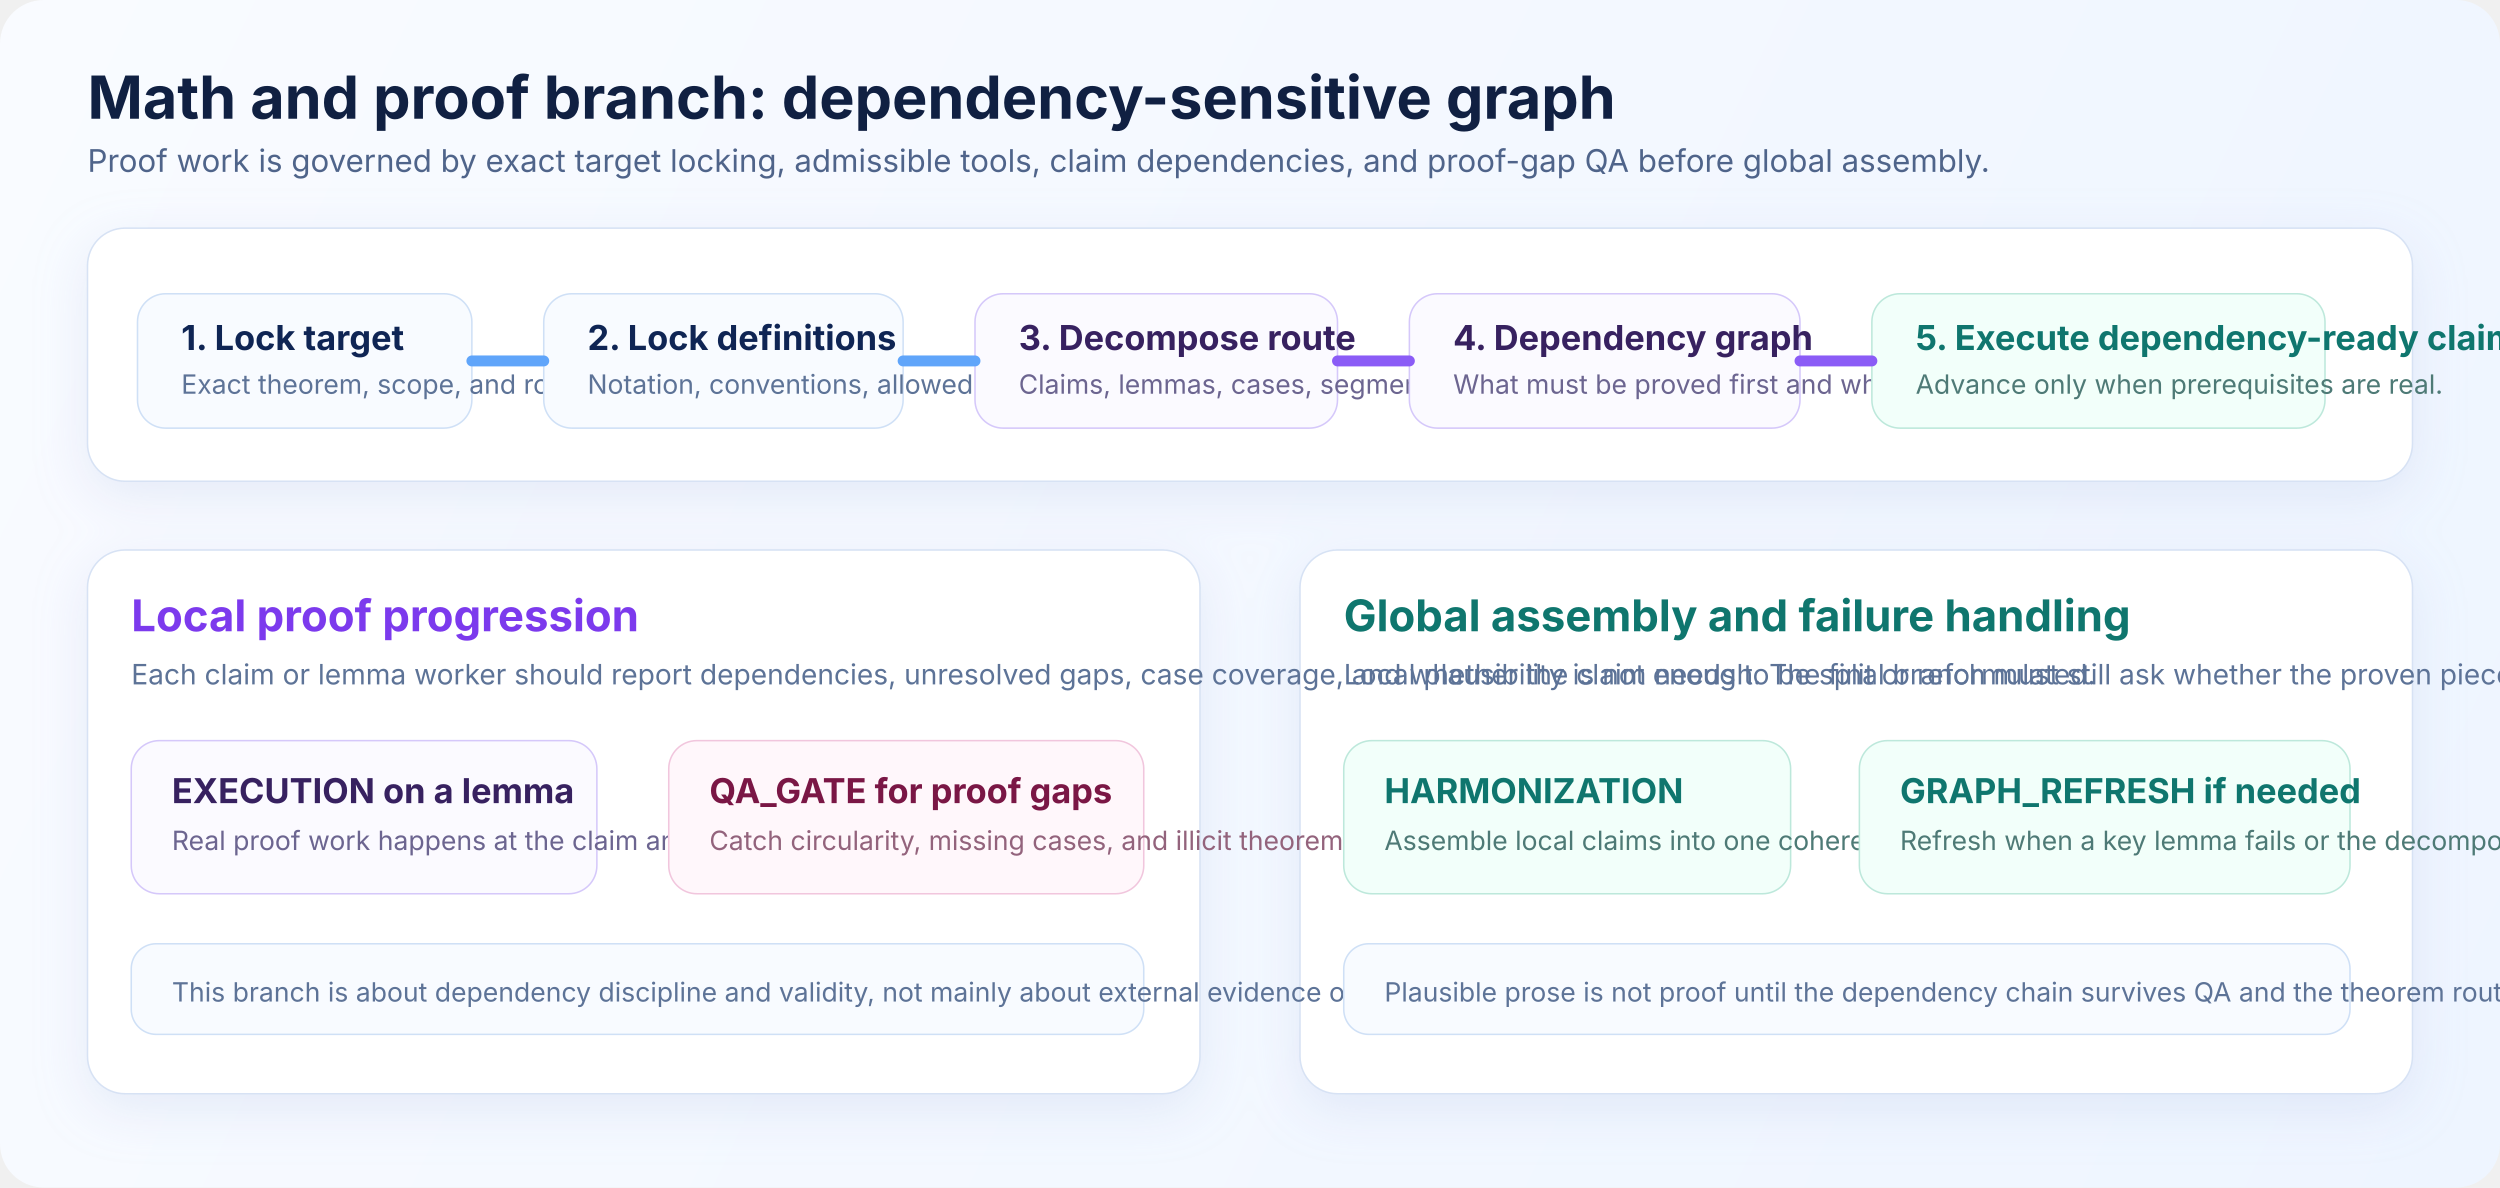
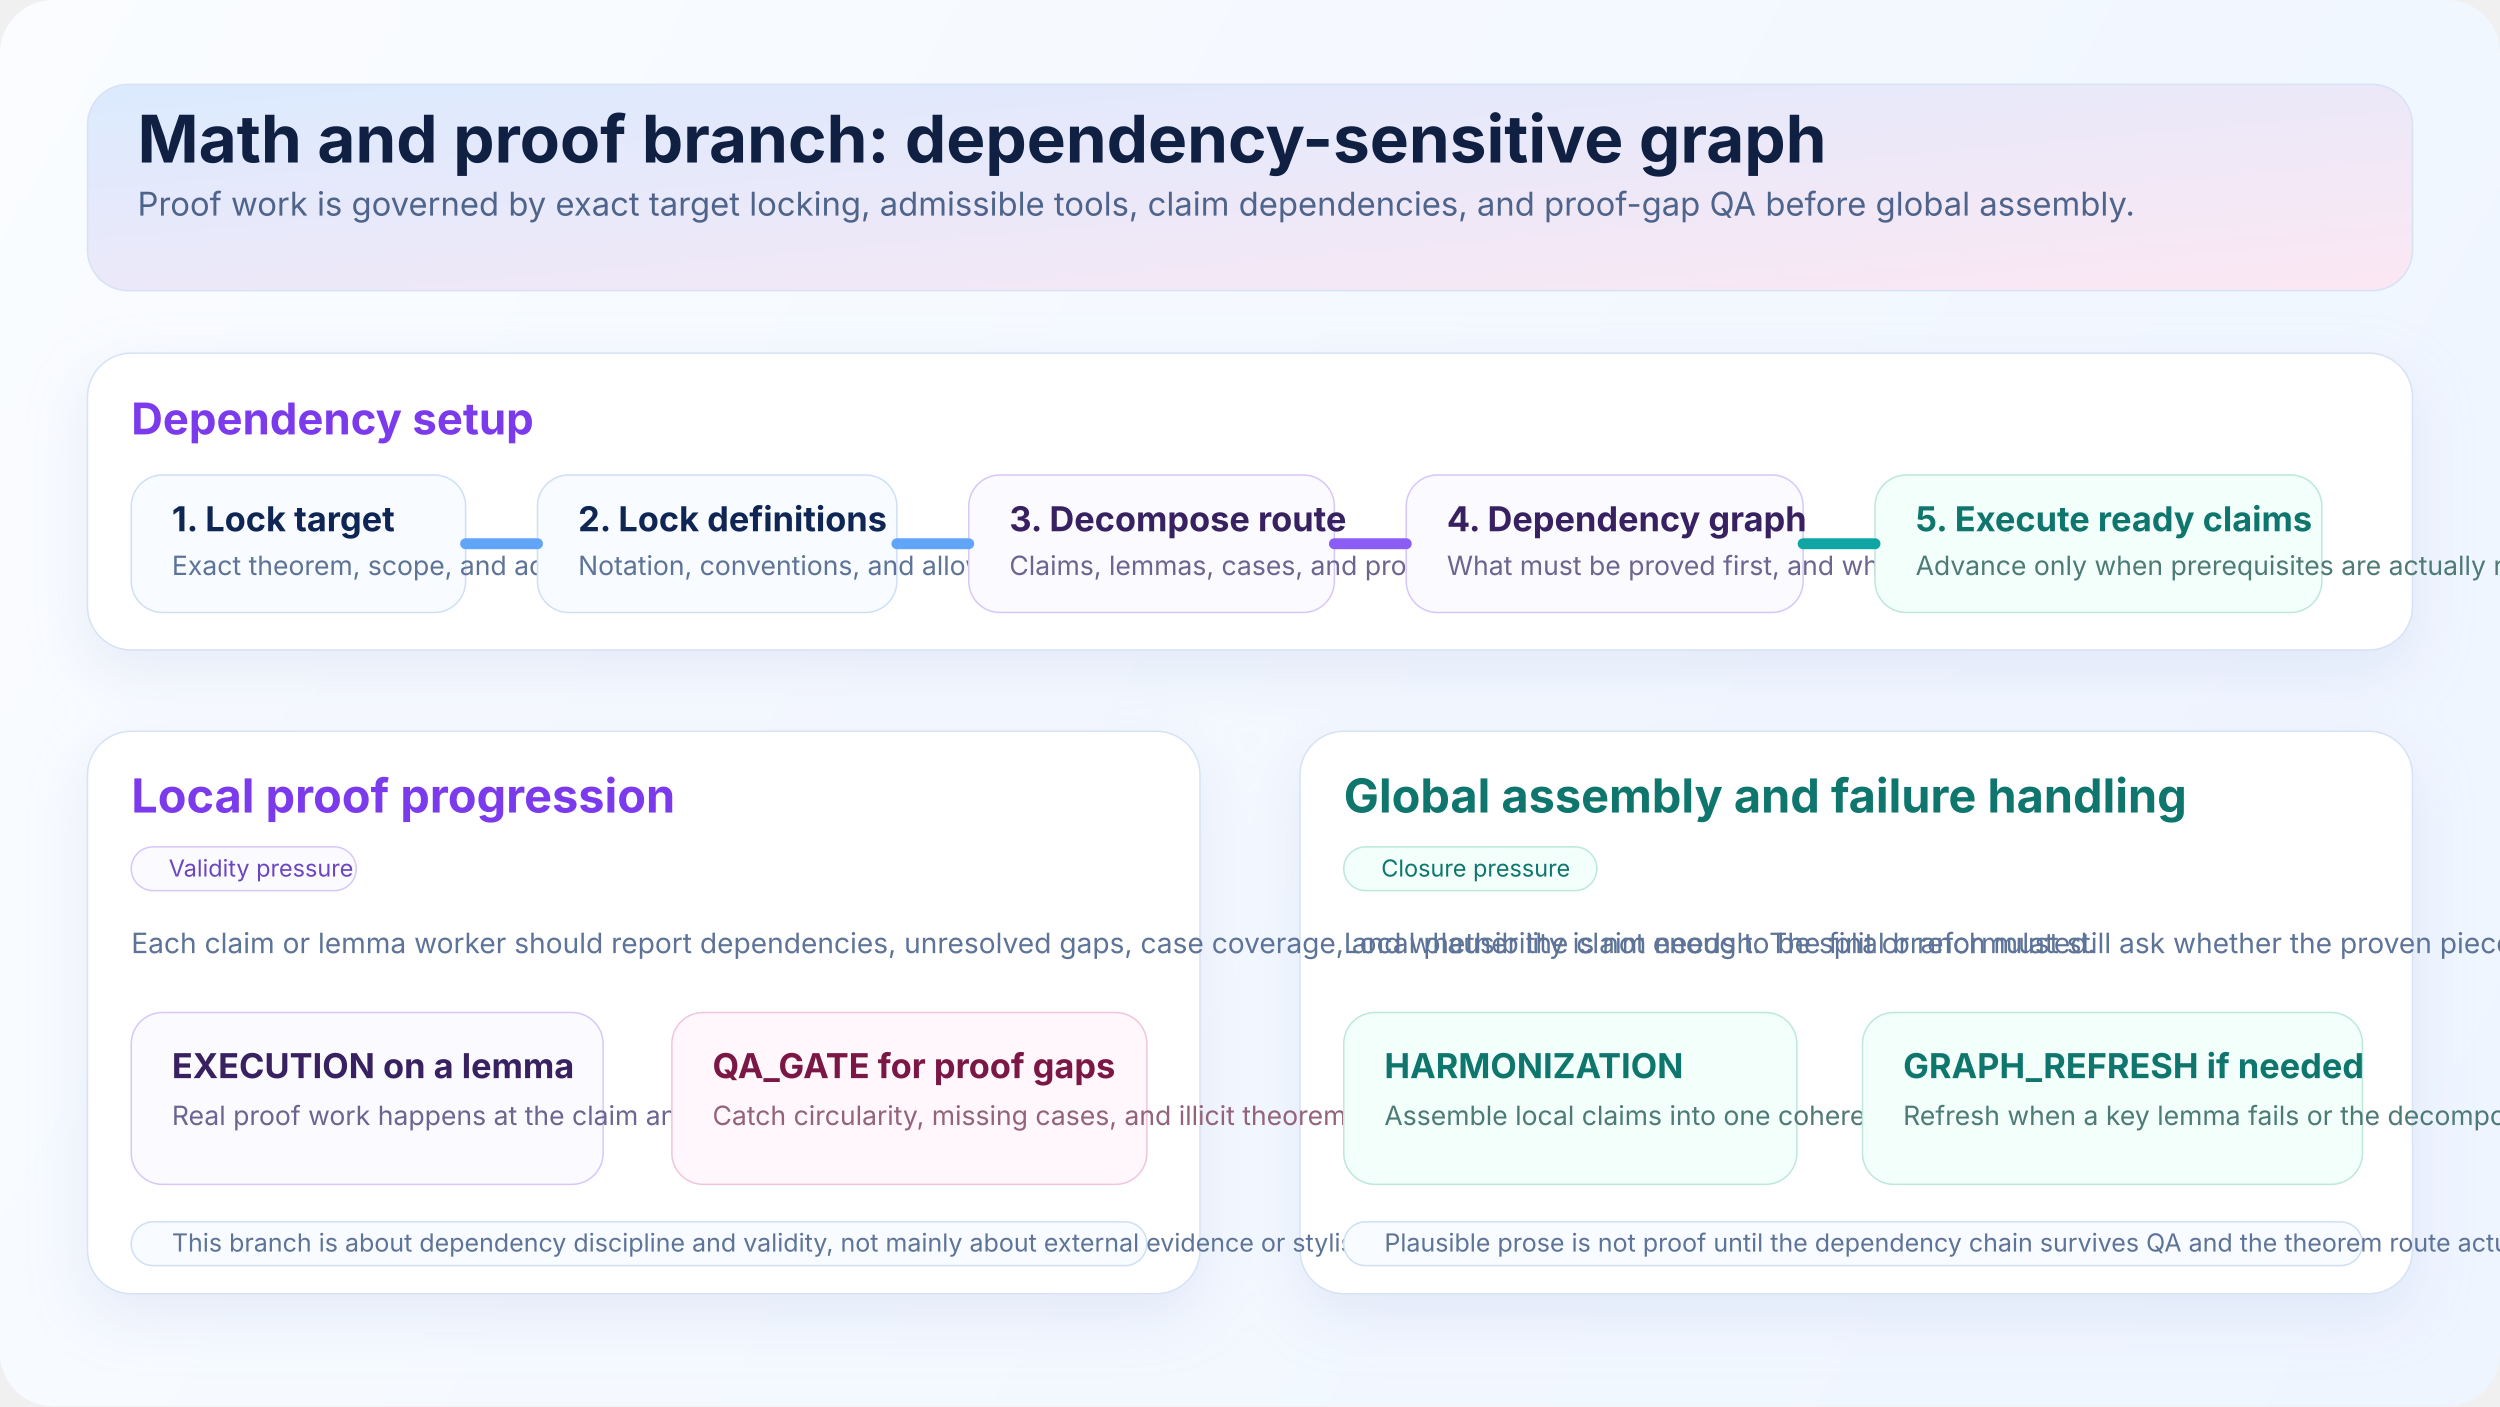
- <svg xmlns="http://www.w3.org/2000/svg" width="1600" height="760" viewBox="0 0 1600 760">
+ <svg xmlns="http://www.w3.org/2000/svg" width="1600" height="900" viewBox="0 0 1600 900">
  <defs>
-     <linearGradient id="bg" x1="0" y1="0" x2="1600" y2="760" gradientUnits="userSpaceOnUse">
-       <stop stop-color="#F9FBFF" />
+     <linearGradient id="bg" x1="0" y1="0" x2="1600" y2="900" gradientUnits="userSpaceOnUse">
+       <stop stop-color="#FAFCFF" />
      <stop offset="1" stop-color="#EEF5FF" />
    </linearGradient>
+     <linearGradient id="band" x1="0" y1="0" x2="1" y2="1">
+       <stop stop-color="#DBEAFE" />
+       <stop offset="1" stop-color="#FCE7F3" />
+     </linearGradient>
    <filter id="shadow" x="-20%" y="-20%" width="140%" height="140%">
-       <feDropShadow dx="0" dy="10" stdDeviation="16" flood-color="#B7C7E6" flood-opacity="0.30" />
+       <feDropShadow dx="0" dy="14" stdDeviation="18" flood-color="#B7C7E6" flood-opacity="0.30" />
    </filter>
  </defs>
-   <rect width="1600" height="760" rx="28" fill="url(#bg)" />
-   <text x="56" y="76" fill="#102042" font-size="38" font-family="Inter,Segoe UI,Arial" font-weight="700">Math and proof branch: dependency-sensitive graph</text>
-   <text x="56" y="110" fill="#4F648A" font-size="20" font-family="Inter,Segoe UI,Arial">Proof work is governed by exact target locking, admissible tools, claim dependencies, and proof-gap QA before global assembly.</text>
+   <rect width="1600" height="900" rx="34" fill="url(#bg)" />
+   <rect x="56" y="54" width="1488" height="132" rx="26" fill="url(#band)" stroke="#D7E2F4" />
+   <text x="88" y="104" fill="#102042" font-size="42" font-family="Inter,Segoe UI,Arial" font-weight="700">Math and proof branch: dependency-sensitive graph</text>
+   <text x="88" y="138" fill="#4F648A" font-size="21" font-family="Inter,Segoe UI,Arial">Proof work is governed by exact target locking, admissible tools, claim dependencies, and proof-gap QA before global assembly.</text>
  <g filter="url(#shadow)">
-     <rect x="56" y="146" width="1488" height="162" rx="24" fill="#FFFFFF" stroke="#D7E2F4" />
-     <rect x="56" y="352" width="712" height="348" rx="24" fill="#FFFFFF" stroke="#D7E2F4" />
-     <rect x="832" y="352" width="712" height="348" rx="24" fill="#FFFFFF" stroke="#D7E2F4" />
+     <rect x="56" y="226" width="1488" height="190" rx="28" fill="#FFFFFF" stroke="#D7E2F4" />
+     <rect x="56" y="468" width="712" height="360" rx="28" fill="#FFFFFF" stroke="#D7E2F4" />
+     <rect x="832" y="468" width="712" height="360" rx="28" fill="#FFFFFF" stroke="#D7E2F4" />
  </g>
-   <rect x="88" y="188" width="214" height="86" rx="18" fill="#F8FBFF" stroke="#CFE0F6" />
-   <text x="116" y="224" fill="#0F2554" font-size="22" font-family="Inter,Segoe UI,Arial" font-weight="700">1. Lock target</text>
-   <text x="116" y="252" fill="#5D7397" font-size="17" font-family="Inter,Segoe UI,Arial">Exact theorem, scope, and route.</text>
-   <rect x="348" y="188" width="230" height="86" rx="18" fill="#F8FBFF" stroke="#CFE0F6" />
-   <text x="376" y="224" fill="#0F2554" font-size="22" font-family="Inter,Segoe UI,Arial" font-weight="700">2. Lock definitions</text>
-   <text x="376" y="252" fill="#5D7397" font-size="17" font-family="Inter,Segoe UI,Arial">Notation, conventions, allowed tools.</text>
-   <rect x="624" y="188" width="232" height="86" rx="18" fill="#FBFAFF" stroke="#D5C8FA" />
-   <text x="652" y="224" fill="#372160" font-size="22" font-family="Inter,Segoe UI,Arial" font-weight="700">3. Decompose route</text>
-   <text x="652" y="252" fill="#6C6590" font-size="17" font-family="Inter,Segoe UI,Arial">Claims, lemmas, cases, segments.</text>
-   <rect x="902" y="188" width="250" height="86" rx="18" fill="#FBFAFF" stroke="#D5C8FA" />
-   <text x="930" y="224" fill="#372160" font-size="22" font-family="Inter,Segoe UI,Arial" font-weight="700">4. Dependency graph</text>
-   <text x="930" y="252" fill="#6C6590" font-size="17" font-family="Inter,Segoe UI,Arial">What must be proved first and why.</text>
-   <rect x="1198" y="188" width="290" height="86" rx="18" fill="#F2FFFA" stroke="#BDE8DB" />
-   <text x="1226" y="224" fill="#0F766E" font-size="22" font-family="Inter,Segoe UI,Arial" font-weight="700">5. Execute dependency-ready claims</text>
-   <text x="1226" y="252" fill="#4E7A76" font-size="17" font-family="Inter,Segoe UI,Arial">Advance only when prerequisites are real.</text>
-   <path d="M302 231H348" stroke="#60A5FA" stroke-width="7" stroke-linecap="round" />
-   <path d="M578 231H624" stroke="#60A5FA" stroke-width="7" stroke-linecap="round" />
-   <path d="M856 231H902" stroke="#8B5CF6" stroke-width="7" stroke-linecap="round" />
-   <path d="M1152 231H1198" stroke="#8B5CF6" stroke-width="7" stroke-linecap="round" />
-   <text x="84" y="404" fill="#7C3AED" font-size="28" font-family="Inter,Segoe UI,Arial" font-weight="700">Local proof progression</text>
-   <text x="84" y="438" fill="#5D7397" font-size="18" font-family="Inter,Segoe UI,Arial">Each claim or lemma worker should report dependencies, unresolved gaps, case coverage, and whether the claim needs to be split or reformulated.</text>
-   <rect x="84" y="474" width="298" height="98" rx="18" fill="#FBFAFF" stroke="#D5C8FA" />
-   <text x="110" y="514" fill="#372160" font-size="22" font-family="Inter,Segoe UI,Arial" font-weight="700">EXECUTION on a lemma</text>
-   <text x="110" y="544" fill="#6C6590" font-size="17" font-family="Inter,Segoe UI,Arial">Real proof work happens at the claim and lemma level.</text>
-   <rect x="428" y="474" width="304" height="98" rx="18" fill="#FFF7FB" stroke="#F1C6DD" />
-   <text x="454" y="514" fill="#7A1745" font-size="22" font-family="Inter,Segoe UI,Arial" font-weight="700">QA_GATE for proof gaps</text>
-   <text x="454" y="544" fill="#93637C" font-size="17" font-family="Inter,Segoe UI,Arial">Catch circularity, missing cases, and illicit theorem usage.</text>
-   <rect x="84" y="604" width="648" height="58" rx="16" fill="#F8FBFF" stroke="#CFE0F6" />
-   <text x="110" y="641" fill="#5D7397" font-size="17" font-family="Inter,Segoe UI,Arial">This branch is about dependency discipline and validity, not mainly about external evidence or stylistic polish.</text>
-   <text x="860" y="404" fill="#0F766E" font-size="28" font-family="Inter,Segoe UI,Arial" font-weight="700">Global assembly and failure handling</text>
-   <text x="860" y="438" fill="#5D7397" font-size="18" font-family="Inter,Segoe UI,Arial">Local plausibility is not enough. The final branch must still ask whether the proven pieces assemble into the actual theorem as stated.</text>
-   <rect x="860" y="474" width="286" height="98" rx="18" fill="#F2FFFA" stroke="#BDE8DB" />
-   <text x="886" y="514" fill="#0F766E" font-size="22" font-family="Inter,Segoe UI,Arial" font-weight="700">HARMONIZATION</text>
-   <text x="886" y="544" fill="#4E7A76" font-size="17" font-family="Inter,Segoe UI,Arial">Assemble local claims into one coherent theorem route.</text>
-   <rect x="1190" y="474" width="314" height="98" rx="18" fill="#F2FFFA" stroke="#BDE8DB" />
-   <text x="1216" y="514" fill="#0F766E" font-size="22" font-family="Inter,Segoe UI,Arial" font-weight="700">GRAPH_REFRESH if needed</text>
-   <text x="1216" y="544" fill="#4E7A76" font-size="17" font-family="Inter,Segoe UI,Arial">Refresh when a key lemma fails or the decomposition itself was wrong.</text>
-   <rect x="860" y="604" width="644" height="58" rx="16" fill="#F8FBFF" stroke="#CFE0F6" />
-   <text x="886" y="641" fill="#5D7397" font-size="17" font-family="Inter,Segoe UI,Arial">Plausible prose is not proof until the dependency chain survives QA and the theorem route actually closes.</text>
+   <text x="84" y="278" fill="#7C3AED" font-size="28" font-family="Inter,Segoe UI,Arial" font-weight="700">Dependency setup</text>
+   <rect x="84" y="304" width="214" height="88" rx="20" fill="#F8FBFF" stroke="#CFE0F6" />
+   <text x="110" y="340" fill="#0F2554" font-size="22" font-family="Inter,Segoe UI,Arial" font-weight="700">1. Lock target</text>
+   <text x="110" y="368" fill="#5D7397" font-size="17" font-family="Inter,Segoe UI,Arial">Exact theorem, scope, and admissible route.</text>
+   <rect x="344" y="304" width="230" height="88" rx="20" fill="#F8FBFF" stroke="#CFE0F6" />
+   <text x="370" y="340" fill="#0F2554" font-size="22" font-family="Inter,Segoe UI,Arial" font-weight="700">2. Lock definitions</text>
+   <text x="370" y="368" fill="#5D7397" font-size="17" font-family="Inter,Segoe UI,Arial">Notation, conventions, and allowed tools.</text>
+   <rect x="620" y="304" width="234" height="88" rx="20" fill="#FBFAFF" stroke="#D8C8FA" />
+   <text x="646" y="340" fill="#372160" font-size="22" font-family="Inter,Segoe UI,Arial" font-weight="700">3. Decompose route</text>
+   <text x="646" y="368" fill="#6C6590" font-size="17" font-family="Inter,Segoe UI,Arial">Claims, lemmas, cases, and proof segments.</text>
+   <rect x="900" y="304" width="254" height="88" rx="20" fill="#FBFAFF" stroke="#D8C8FA" />
+   <text x="926" y="340" fill="#372160" font-size="22" font-family="Inter,Segoe UI,Arial" font-weight="700">4. Dependency graph</text>
+   <text x="926" y="368" fill="#6C6590" font-size="17" font-family="Inter,Segoe UI,Arial">What must be proved first, and why.</text>
+   <rect x="1200" y="304" width="286" height="88" rx="20" fill="#F2FFFA" stroke="#BDE8DB" />
+   <text x="1226" y="340" fill="#0F766E" font-size="22" font-family="Inter,Segoe UI,Arial" font-weight="700">5. Execute ready claims</text>
+   <text x="1226" y="368" fill="#4E7A76" font-size="17" font-family="Inter,Segoe UI,Arial">Advance only when prerequisites are actually real.</text>
+   <path d="M298 348H344" stroke="#60A5FA" stroke-width="7" stroke-linecap="round" />
+   <path d="M574 348H620" stroke="#60A5FA" stroke-width="7" stroke-linecap="round" />
+   <path d="M854 348H900" stroke="#8B5CF6" stroke-width="7" stroke-linecap="round" />
+   <path d="M1154 348H1200" stroke="#0EA5A2" stroke-width="7" stroke-linecap="round" />
+   <text x="84" y="520" fill="#7C3AED" font-size="30" font-family="Inter,Segoe UI,Arial" font-weight="700">Local proof progression</text>
+   <rect x="84" y="542" width="144" height="28" rx="14" fill="#FBFAFF" stroke="#D8C8FA" />
+   <text x="108" y="561" fill="#6B46C1" font-size="15" font-family="Inter,Segoe UI,Arial">Validity pressure</text>
+   <text x="84" y="610" fill="#5D7397" font-size="18" font-family="Inter,Segoe UI,Arial">Each claim or lemma worker should report dependencies, unresolved gaps, case coverage, and whether the claim needs to be split or reformulated.</text>
+   <rect x="84" y="648" width="302" height="110" rx="20" fill="#FBFAFF" stroke="#D8C8FA" />
+   <text x="110" y="690" fill="#372160" font-size="22" font-family="Inter,Segoe UI,Arial" font-weight="700">EXECUTION on a lemma</text>
+   <text x="110" y="720" fill="#6C6590" font-size="17" font-family="Inter,Segoe UI,Arial">Real proof work happens at the claim and lemma level.</text>
+   <rect x="430" y="648" width="304" height="110" rx="20" fill="#FFF7FB" stroke="#F1C6DD" />
+   <text x="456" y="690" fill="#7A1745" font-size="22" font-family="Inter,Segoe UI,Arial" font-weight="700">QA_GATE for proof gaps</text>
+   <text x="456" y="720" fill="#93637C" font-size="17" font-family="Inter,Segoe UI,Arial">Catch circularity, missing cases, and illicit theorem usage.</text>
+   <rect x="84" y="782" width="650" height="28" rx="14" fill="#F8FBFF" stroke="#CFE0F6" />
+   <text x="110" y="801" fill="#5D7397" font-size="16" font-family="Inter,Segoe UI,Arial">This branch is about dependency discipline and validity, not mainly about external evidence or stylistic polish.</text>
+   <text x="860" y="520" fill="#0F766E" font-size="30" font-family="Inter,Segoe UI,Arial" font-weight="700">Global assembly and failure handling</text>
+   <rect x="860" y="542" width="162" height="28" rx="14" fill="#F2FFFA" stroke="#BDE8DB" />
+   <text x="884" y="561" fill="#0F766E" font-size="15" font-family="Inter,Segoe UI,Arial">Closure pressure</text>
+   <text x="860" y="610" fill="#5D7397" font-size="18" font-family="Inter,Segoe UI,Arial">Local plausibility is not enough. The final branch must still ask whether the proven pieces assemble into the actual theorem as stated.</text>
+   <rect x="860" y="648" width="290" height="110" rx="20" fill="#F2FFFA" stroke="#BDE8DB" />
+   <text x="886" y="690" fill="#0F766E" font-size="22" font-family="Inter,Segoe UI,Arial" font-weight="700">HARMONIZATION</text>
+   <text x="886" y="720" fill="#4E7A76" font-size="17" font-family="Inter,Segoe UI,Arial">Assemble local claims into one coherent theorem route.</text>
+   <rect x="1192" y="648" width="320" height="110" rx="20" fill="#F2FFFA" stroke="#BDE8DB" />
+   <text x="1218" y="690" fill="#0F766E" font-size="22" font-family="Inter,Segoe UI,Arial" font-weight="700">GRAPH_REFRESH if needed</text>
+   <text x="1218" y="720" fill="#4E7A76" font-size="17" font-family="Inter,Segoe UI,Arial">Refresh when a key lemma fails or the decomposition itself was wrong.</text>
+   <rect x="860" y="782" width="652" height="28" rx="14" fill="#F8FBFF" stroke="#CFE0F6" />
+   <text x="886" y="801" fill="#5D7397" font-size="16" font-family="Inter,Segoe UI,Arial">Plausible prose is not proof until the dependency chain survives QA and the theorem route actually closes.</text>
</svg>
